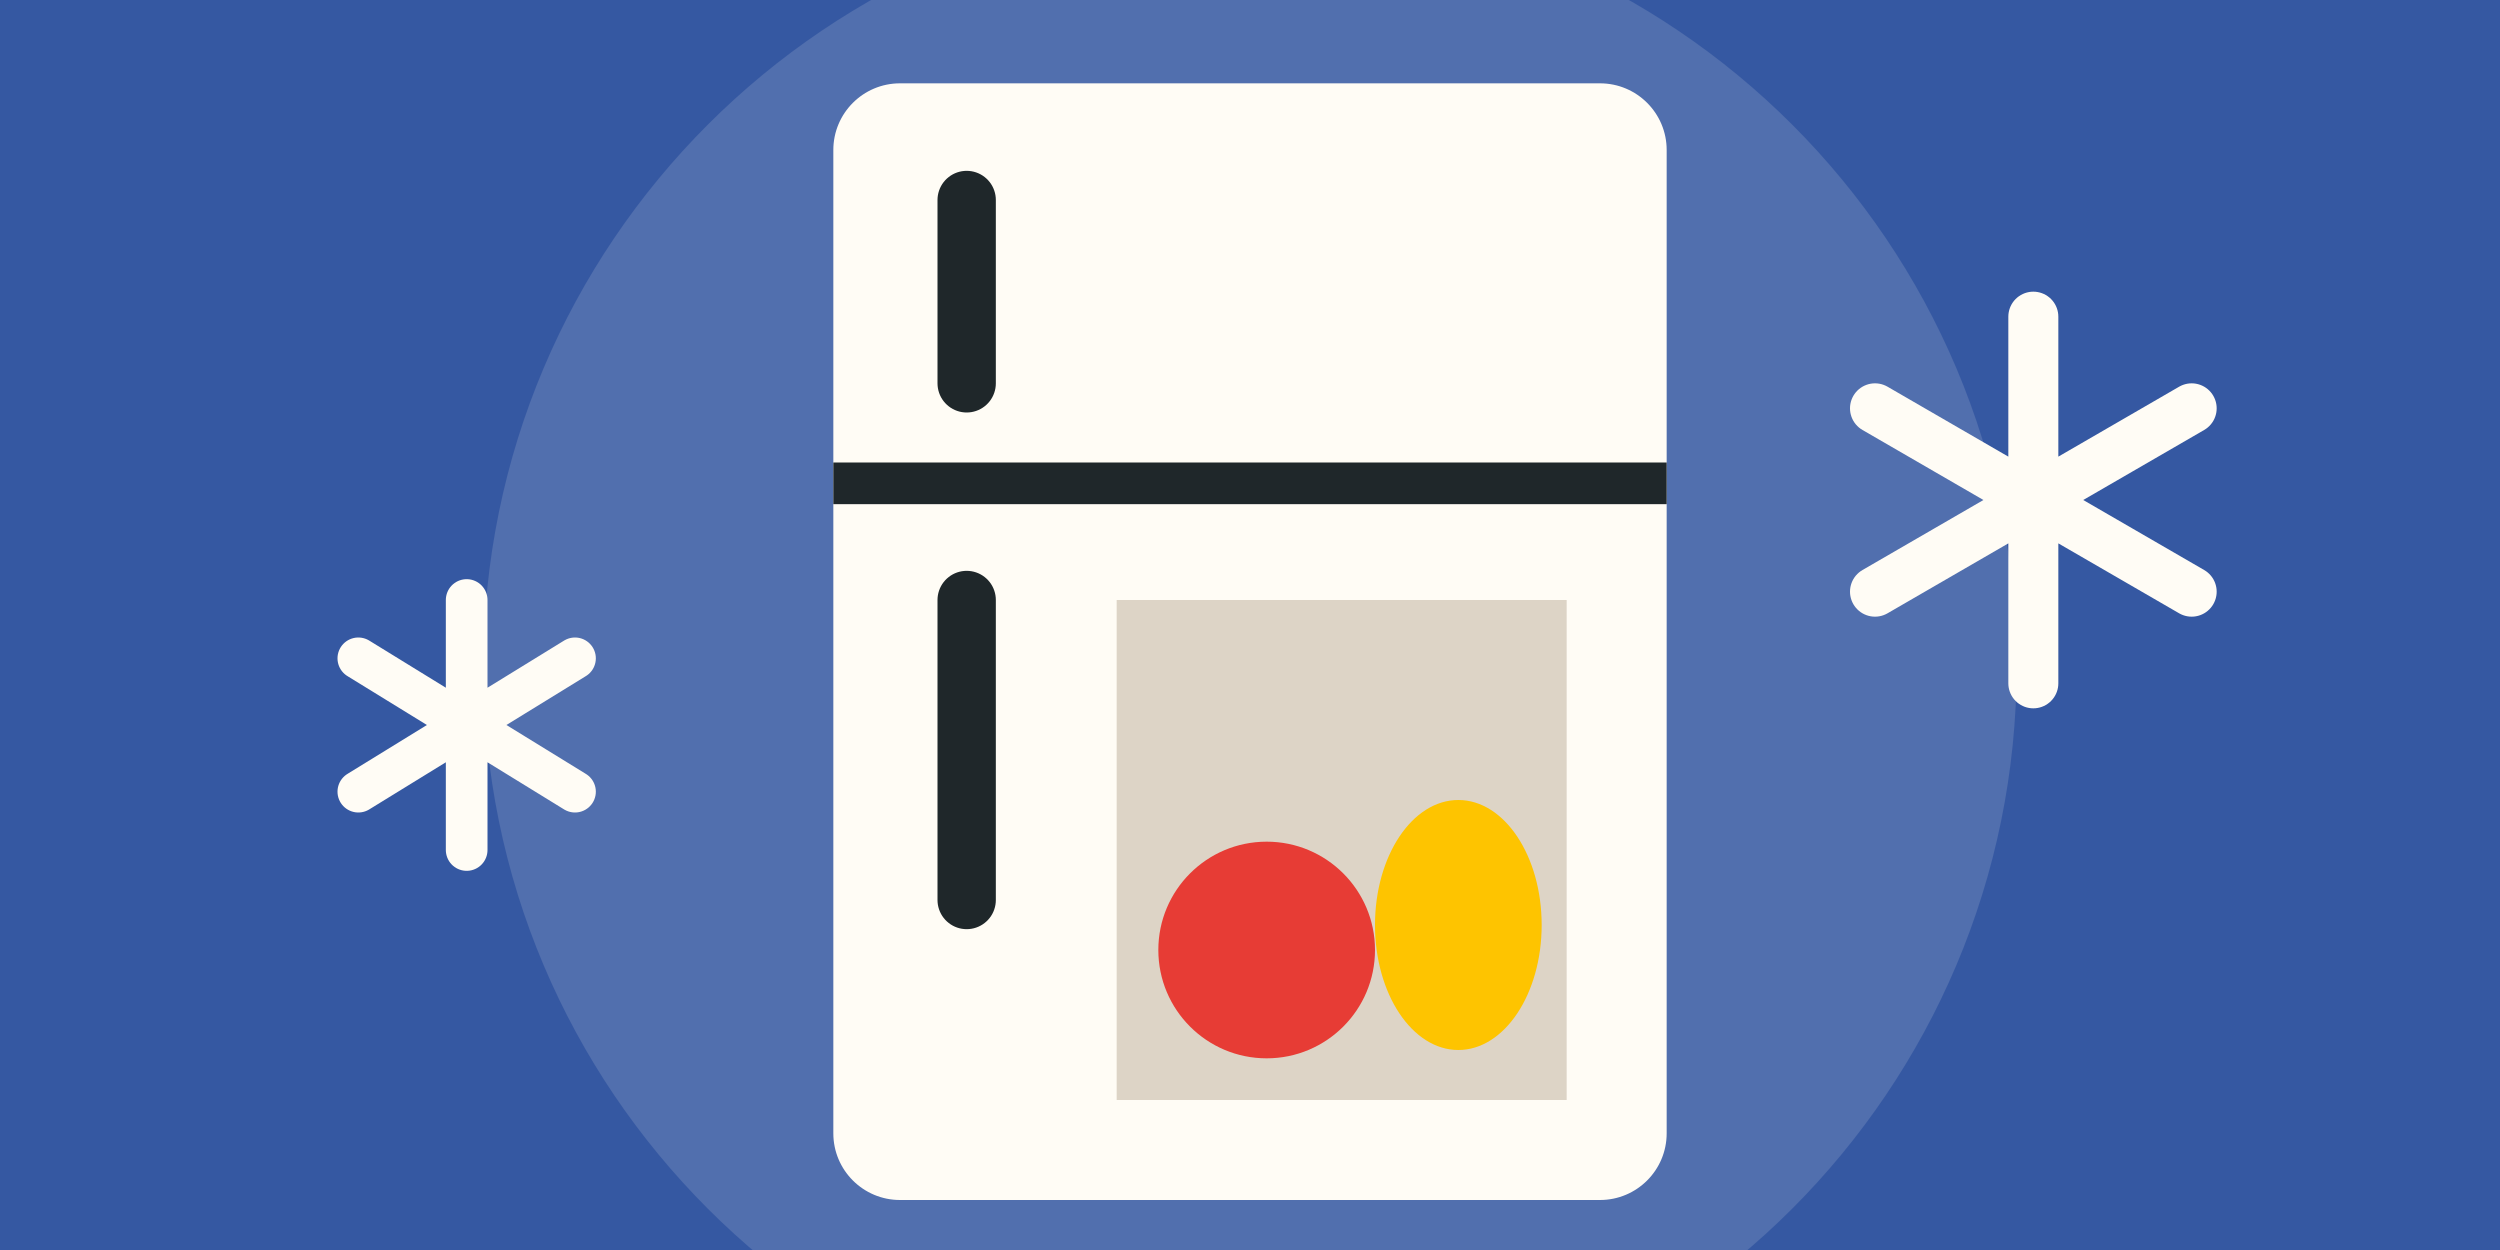
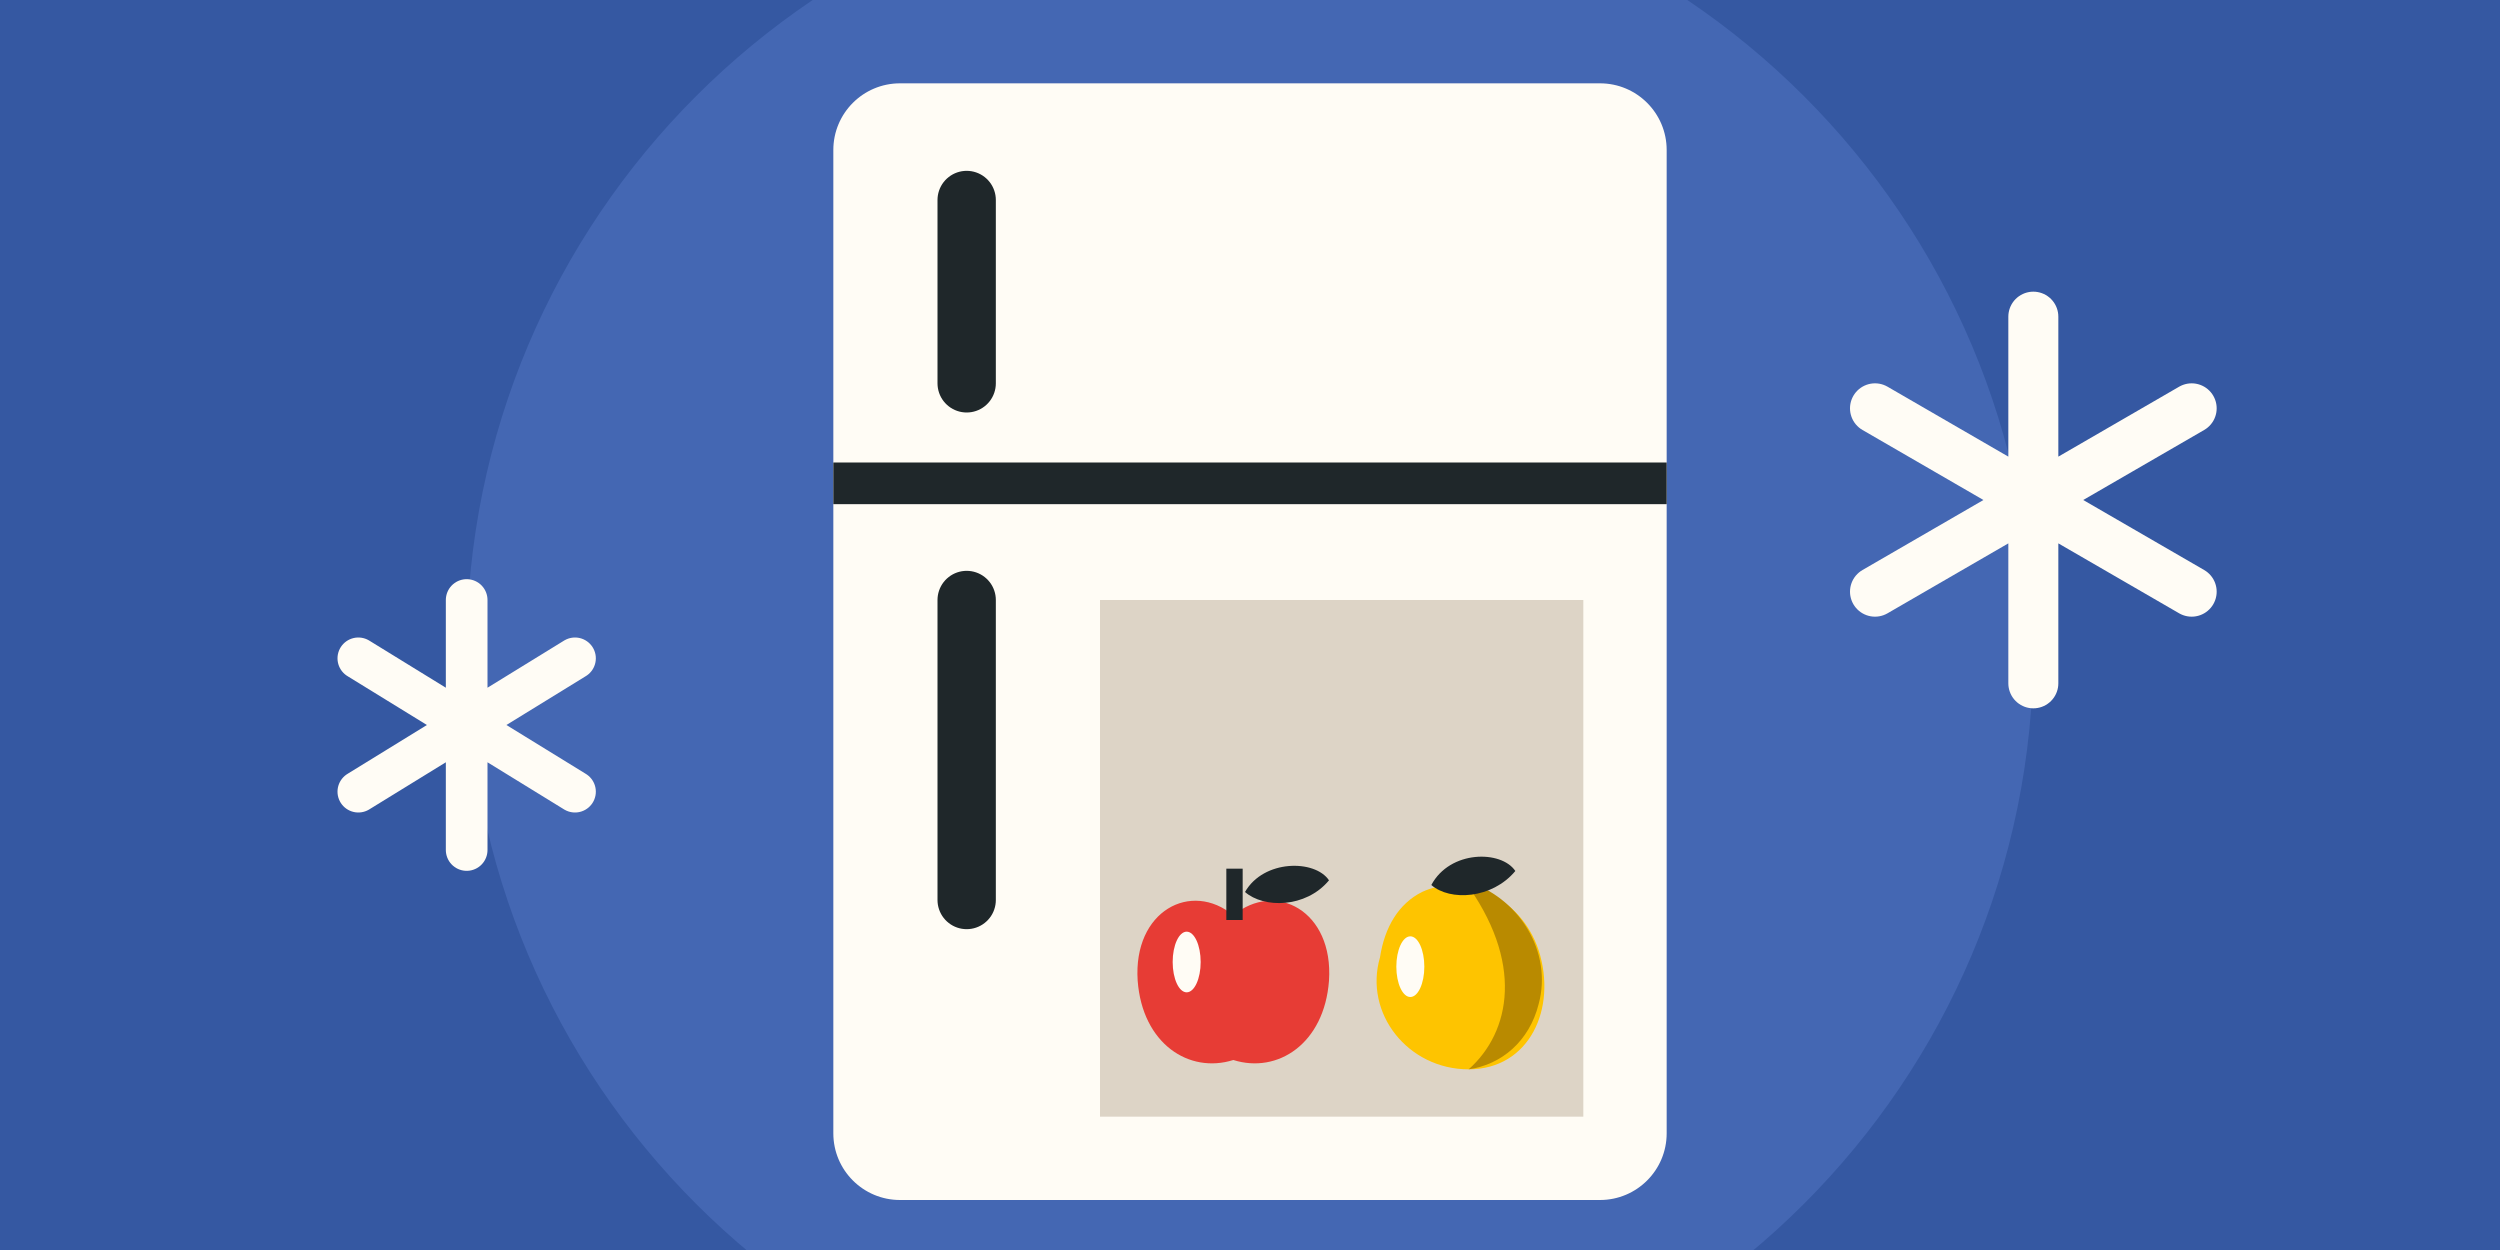
<svg xmlns="http://www.w3.org/2000/svg" viewBox="0 0 300 150">
  <rect width="300" height="150" fill="#3558a2" />
-   <circle cx="150" cy="80" r="92" fill="#fffcf5" opacity=".14" />
+   <circle cx="150" cy="78" r="94" fill="#4467b3" />
  <rect x="100" y="10" width="100" height="134" rx="8" fill="#fffcf5" />
  <path d="M100 58h100" stroke="#1f272a" stroke-width="5" />
  <path d="M116 24v22M116 72v36" stroke="#1f272a" stroke-width="7" stroke-linecap="round" />
-   <rect x="134" y="72" width="54" height="60" fill="#ddd4c6" />
-   <circle cx="152" cy="114" r="13" fill="#e73c35" />
-   <ellipse cx="175" cy="111" rx="10" ry="15" fill="#fec400" />
+   <rect x="132" y="72" width="58" height="62" fill="#ddd4c6" />
+   <g transform="translate(134 102) scale(0.875)">
+     <path d="M50 28C32 13 7 26 9 56C11 83 31 96 50 90C69 96 89 83 91 56C93 26 68 13 50 28Z" fill="#e73c35" transform="scale(0.32)" />
+     <ellipse cx="30" cy="48" rx="6" ry="13" fill="#fffcf5" transform="scale(0.32)" />
+     <path d="M47 8h7v22h-7Z" fill="#1f272a" transform="scale(0.32)" />
+     <path d="M55 18C63 4 85 4 91 13C81 25 63 25 55 18Z" fill="#1f272a" transform="scale(0.32)" />
+   </g>
+   <g transform="translate(160 102) scale(0.875)">
+     <path d="M20 46C13 70 32 94 58 94C84 94 96 68 88 43C80 19 55 10 38 18C28 23 22 33 20 46Z" fill="#fec400" transform="scale(0.32)" />
+     <path d="M56 13C80 20 94 44 88 66C84 82 72 92 58 94C76 78 82 48 56 13Z" fill="#b98a00" transform="scale(0.32)" />
+     <ellipse cx="33" cy="50" rx="6" ry="13" fill="#fffcf5" transform="scale(0.32)" />
+     <path d="M42 15C50 0 72 0 78 9C68 21 50 22 42 15Z" fill="#1f272a" transform="scale(0.32)" />
+   </g>
  <path d="M244 38v44M225 49l38 22M225 71l38-22" stroke="#fffcf5" stroke-width="6" stroke-linecap="round" />
  <path d="M56 72v30M43 79l26 16M43 95l26-16" stroke="#fffcf5" stroke-width="5" stroke-linecap="round" />
</svg>
